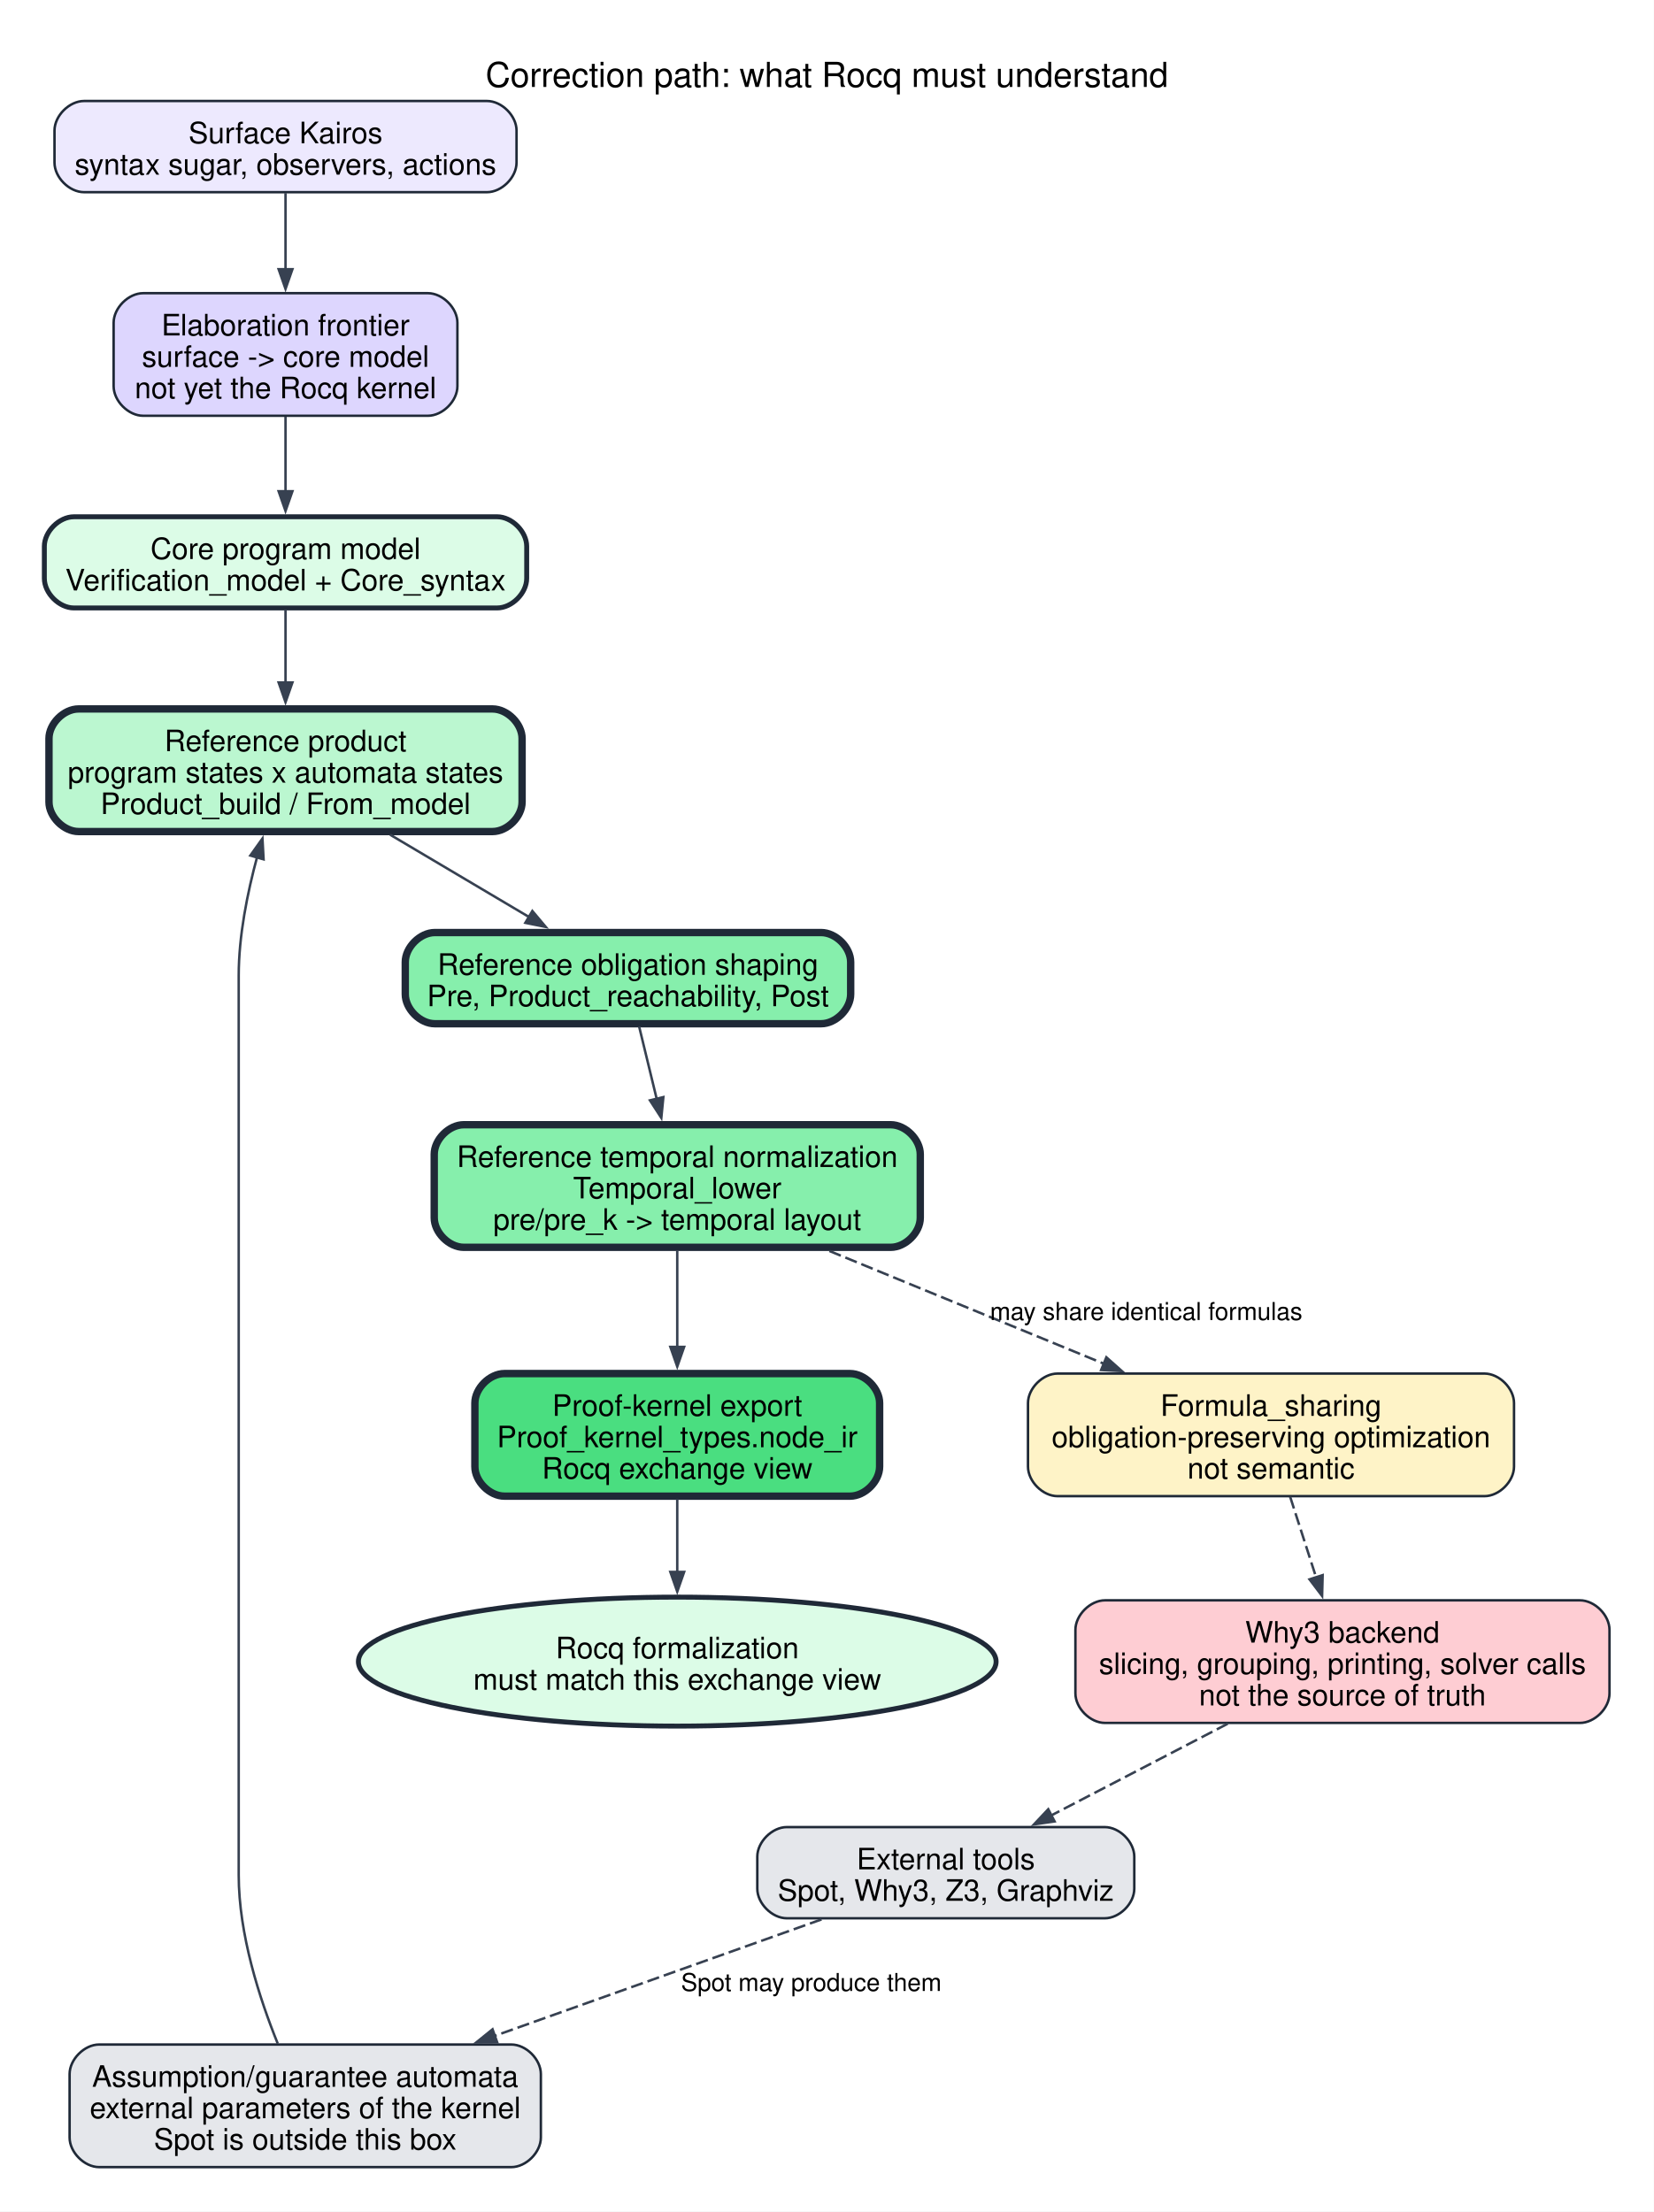
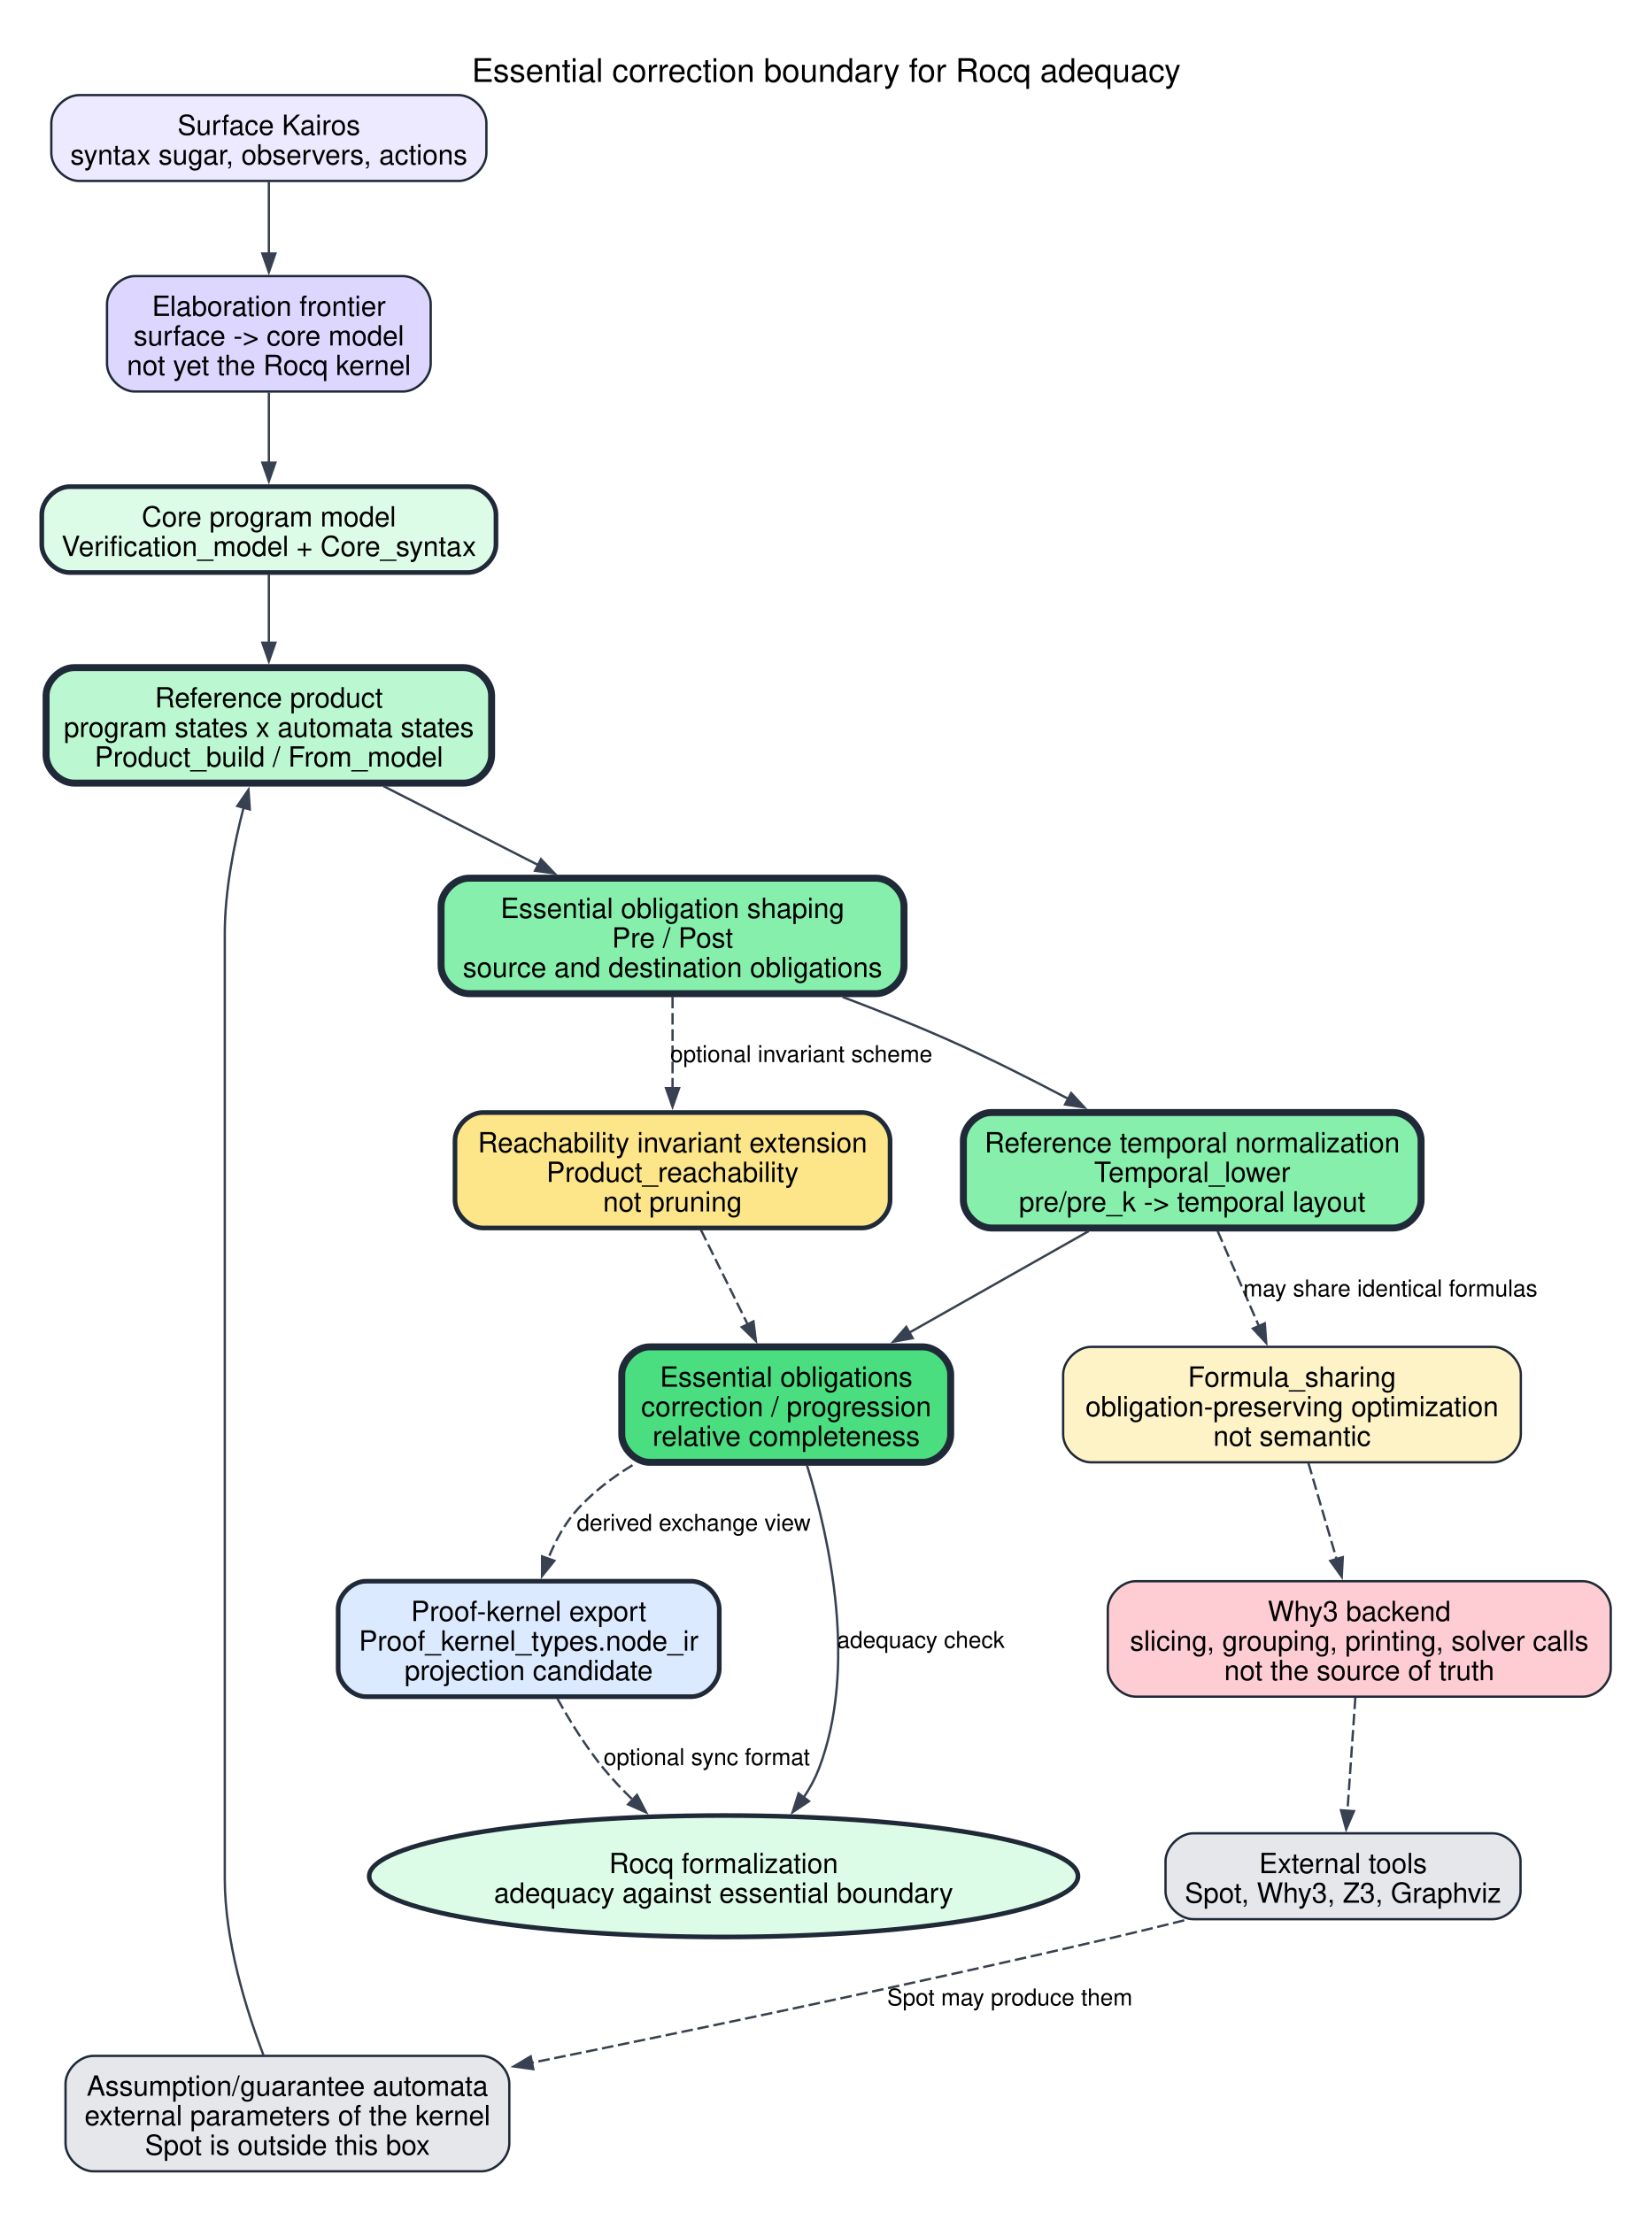
- <svg xmlns="http://www.w3.org/2000/svg" width="671pt" height="898pt" viewBox="0.00 0.00 671.00 898.00">
-   <g id="graph0" class="graph" transform="scale(1 1) rotate(0) translate(18 879.78)">
-     <polygon fill="white" stroke="none" points="-18,18 -18,-879.78 653.28,-879.78 653.28,18 -18,18" />
-     <text xml:space="preserve" text-anchor="middle" x="317.64" y="-844.48" font-family="Helvetica,sans-Serif" font-size="14.00">Correction path: what Rocq must understand</text>
+ <svg xmlns="http://www.w3.org/2000/svg" width="712pt" height="954pt" viewBox="0.00 0.00 712.00 954.00">
+   <g id="graph0" class="graph" transform="scale(1 1) rotate(0) translate(18 936.03)">
+     <polygon fill="white" stroke="none" points="-18,18 -18,-936.03 694.28,-936.03 694.28,18 -18,18" />
+     <text xml:space="preserve" text-anchor="middle" x="338.14" y="-900.73" font-family="Helvetica,sans-Serif" font-size="14.00">Essential correction boundary for Rocq adequacy</text>
    <g id="node1" class="node">
-       <path fill="#ede9fe" stroke="#1f2937" d="M179.66,-838.78C179.66,-838.78 16.12,-838.78 16.12,-838.78 10.13,-838.78 4.12,-832.78 4.12,-826.78 4.12,-826.78 4.12,-813.76 4.12,-813.76 4.12,-807.76 10.12,-801.76 16.12,-801.76 16.12,-801.76 179.66,-801.76 179.66,-801.76 185.66,-801.76 191.66,-807.76 191.66,-813.76 191.66,-813.76 191.66,-826.78 191.66,-826.78 191.66,-832.78 185.66,-838.78 179.66,-838.78" />
-       <text xml:space="preserve" text-anchor="middle" x="97.89" y="-821.62" font-family="Helvetica,sans-Serif" font-size="12.00">Surface Kairos</text>
-       <text xml:space="preserve" text-anchor="middle" x="97.89" y="-808.87" font-family="Helvetica,sans-Serif" font-size="12.00">syntax sugar, observers, actions</text>
+       <path fill="#ede9fe" stroke="#1f2937" d="M179.65,-895.03C179.65,-895.03 16.13,-895.03 16.13,-895.03 10.13,-895.03 4.12,-889.03 4.12,-883.03 4.12,-883.03 4.12,-870.01 4.12,-870.01 4.12,-864.01 10.12,-858.01 16.12,-858.01 16.12,-858.01 179.65,-858.01 179.65,-858.01 185.65,-858.01 191.65,-864.01 191.65,-870.01 191.65,-870.01 191.65,-883.03 191.65,-883.03 191.65,-889.03 185.65,-895.03 179.65,-895.03" />
+       <text xml:space="preserve" text-anchor="middle" x="97.89" y="-877.87" font-family="Helvetica,sans-Serif" font-size="12.00">Surface Kairos</text>
+       <text xml:space="preserve" text-anchor="middle" x="97.89" y="-865.12" font-family="Helvetica,sans-Serif" font-size="12.00">syntax sugar, observers, actions</text>
    </g>
    <g id="node2" class="node">
-       <path fill="#ddd6fe" stroke="#1f2937" d="M155.66,-760.76C155.66,-760.76 40.13,-760.76 40.13,-760.76 34.12,-760.76 28.12,-754.76 28.12,-748.76 28.12,-748.76 28.12,-722.99 28.12,-722.99 28.12,-716.99 34.12,-710.99 40.12,-710.99 40.12,-710.99 155.66,-710.99 155.66,-710.99 161.66,-710.99 167.66,-716.99 167.66,-722.99 167.66,-722.99 167.66,-748.76 167.66,-748.76 167.66,-754.76 161.66,-760.76 155.66,-760.76" />
-       <text xml:space="preserve" text-anchor="middle" x="97.89" y="-743.6" font-family="Helvetica,sans-Serif" font-size="12.00">Elaboration frontier</text>
-       <text xml:space="preserve" text-anchor="middle" x="97.89" y="-730.85" font-family="Helvetica,sans-Serif" font-size="12.00">surface -&gt; core model</text>
-       <text xml:space="preserve" text-anchor="middle" x="97.89" y="-718.1" font-family="Helvetica,sans-Serif" font-size="12.00">not yet the Rocq kernel</text>
+       <path fill="#ddd6fe" stroke="#1f2937" d="M155.65,-817.01C155.65,-817.01 40.12,-817.01 40.12,-817.01 34.12,-817.01 28.12,-811.01 28.12,-805.01 28.12,-805.01 28.12,-779.24 28.12,-779.24 28.12,-773.24 34.12,-767.24 40.12,-767.24 40.12,-767.24 155.65,-767.24 155.65,-767.24 161.65,-767.24 167.65,-773.24 167.65,-779.24 167.65,-779.24 167.65,-805.01 167.65,-805.01 167.65,-811.01 161.65,-817.01 155.65,-817.01" />
+       <text xml:space="preserve" text-anchor="middle" x="97.89" y="-799.85" font-family="Helvetica,sans-Serif" font-size="12.00">Elaboration frontier</text>
+       <text xml:space="preserve" text-anchor="middle" x="97.89" y="-787.1" font-family="Helvetica,sans-Serif" font-size="12.00">surface -&gt; core model</text>
+       <text xml:space="preserve" text-anchor="middle" x="97.89" y="-774.35" font-family="Helvetica,sans-Serif" font-size="12.00">not yet the Rocq kernel</text>
    </g>
    <g id="edge1" class="edge">
-       <path fill="none" stroke="#374151" d="M97.89,-801.4C97.89,-792.34 97.89,-781.03 97.89,-770.43" />
-       <polygon fill="#374151" stroke="#374151" points="100.69,-770.49 97.89,-762.49 95.09,-770.49 100.69,-770.49" />
+       <path fill="none" stroke="#374151" d="M97.89,-857.65C97.89,-848.59 97.89,-837.28 97.89,-826.68" />
+       <polygon fill="#374151" stroke="#374151" points="100.69,-826.74 97.89,-818.74 95.09,-826.74 100.69,-826.74" />
    </g>
    <g id="node3" class="node">
-       <path fill="#dcfce7" stroke="#1f2937" stroke-width="2" d="M183.78,-669.99C183.78,-669.99 12,-669.99 12,-669.99 6,-669.99 0,-663.99 0,-657.99 0,-657.99 0,-644.97 0,-644.97 0,-638.97 6,-632.97 12,-632.97 12,-632.97 183.78,-632.97 183.78,-632.97 189.78,-632.97 195.78,-638.97 195.78,-644.97 195.78,-644.97 195.78,-657.99 195.78,-657.99 195.78,-663.99 189.78,-669.99 183.78,-669.99" />
-       <text xml:space="preserve" text-anchor="middle" x="97.89" y="-652.83" font-family="Helvetica,sans-Serif" font-size="12.00">Core program model</text>
-       <text xml:space="preserve" text-anchor="middle" x="97.89" y="-640.08" font-family="Helvetica,sans-Serif" font-size="12.00">Verification_model + Core_syntax</text>
+       <path fill="#dcfce7" stroke="#1f2937" stroke-width="2" d="M183.78,-726.24C183.78,-726.24 12,-726.24 12,-726.24 6,-726.24 0,-720.24 0,-714.24 0,-714.24 0,-701.22 0,-701.22 0,-695.22 6,-689.22 12,-689.22 12,-689.22 183.78,-689.22 183.78,-689.22 189.78,-689.22 195.78,-695.22 195.78,-701.22 195.78,-701.22 195.78,-714.24 195.78,-714.24 195.78,-720.24 189.78,-726.24 183.78,-726.24" />
+       <text xml:space="preserve" text-anchor="middle" x="97.89" y="-709.08" font-family="Helvetica,sans-Serif" font-size="12.00">Core program model</text>
+       <text xml:space="preserve" text-anchor="middle" x="97.89" y="-696.33" font-family="Helvetica,sans-Serif" font-size="12.00">Verification_model + Core_syntax</text>
    </g>
    <g id="edge2" class="edge">
-       <path fill="none" stroke="#374151" d="M97.89,-710.6C97.89,-701.06 97.89,-690.06 97.89,-680.2" />
-       <polygon fill="#374151" stroke="#374151" points="100.69,-680.35 97.89,-672.35 95.09,-680.35 100.69,-680.35" />
+       <path fill="none" stroke="#374151" d="M97.89,-766.85C97.89,-757.31 97.89,-746.31 97.89,-736.45" />
+       <polygon fill="#374151" stroke="#374151" points="100.69,-736.6 97.89,-728.6 95.09,-736.6 100.69,-736.6" />
    </g>
    <g id="node5" class="node">
-       <path fill="#bbf7d0" stroke="#1f2937" stroke-width="3" d="M181.91,-591.97C181.91,-591.97 13.87,-591.97 13.87,-591.97 7.87,-591.97 1.88,-585.97 1.88,-579.97 1.88,-579.97 1.88,-554.2 1.88,-554.2 1.88,-548.2 7.88,-542.2 13.88,-542.2 13.88,-542.2 181.91,-542.2 181.91,-542.2 187.91,-542.2 193.91,-548.2 193.91,-554.2 193.91,-554.2 193.91,-579.97 193.91,-579.97 193.91,-585.97 187.91,-591.97 181.91,-591.97" />
-       <text xml:space="preserve" text-anchor="middle" x="97.89" y="-574.81" font-family="Helvetica,sans-Serif" font-size="12.00">Reference product</text>
-       <text xml:space="preserve" text-anchor="middle" x="97.89" y="-562.06" font-family="Helvetica,sans-Serif" font-size="12.00">program states x automata states</text>
-       <text xml:space="preserve" text-anchor="middle" x="97.89" y="-549.31" font-family="Helvetica,sans-Serif" font-size="12.00">Product_build / From_model</text>
+       <path fill="#bbf7d0" stroke="#1f2937" stroke-width="3" d="M181.9,-648.22C181.9,-648.22 13.87,-648.22 13.87,-648.22 7.87,-648.22 1.87,-642.22 1.87,-636.22 1.87,-636.22 1.87,-610.45 1.87,-610.45 1.87,-604.45 7.87,-598.45 13.87,-598.45 13.87,-598.45 181.9,-598.45 181.9,-598.45 187.9,-598.45 193.9,-604.45 193.9,-610.45 193.9,-610.45 193.9,-636.22 193.9,-636.22 193.9,-642.22 187.9,-648.22 181.9,-648.22" />
+       <text xml:space="preserve" text-anchor="middle" x="97.89" y="-631.06" font-family="Helvetica,sans-Serif" font-size="12.00">Reference product</text>
+       <text xml:space="preserve" text-anchor="middle" x="97.89" y="-618.31" font-family="Helvetica,sans-Serif" font-size="12.00">program states x automata states</text>
+       <text xml:space="preserve" text-anchor="middle" x="97.89" y="-605.56" font-family="Helvetica,sans-Serif" font-size="12.00">Product_build / From_model</text>
    </g>
    <g id="edge3" class="edge">
-       <path fill="none" stroke="#374151" d="M97.89,-632.2C97.89,-623.5 97.89,-612.81 97.89,-602.67" />
-       <polygon fill="#374151" stroke="#374151" points="100.69,-602.71 97.89,-594.71 95.09,-602.71 100.69,-602.71" />
+       <path fill="none" stroke="#374151" d="M97.89,-688.45C97.89,-679.75 97.89,-669.06 97.89,-658.92" />
+       <polygon fill="#374151" stroke="#374151" points="100.69,-658.96 97.89,-650.96 95.09,-658.96 100.69,-658.96" />
    </g>
    <g id="node4" class="node">
      <path fill="#e5e7eb" stroke="#1f2937" d="M189.53,-49.77C189.53,-49.77 22.25,-49.77 22.25,-49.77 16.25,-49.77 10.25,-43.77 10.25,-37.77 10.25,-37.77 10.25,-12 10.25,-12 10.25,-6 16.25,0 22.25,0 22.25,0 189.53,0 189.53,0 195.53,0 201.53,-6 201.53,-12 201.53,-12 201.53,-37.77 201.53,-37.77 201.53,-43.77 195.53,-49.77 189.53,-49.77" />
      <text xml:space="preserve" text-anchor="middle" x="105.89" y="-32.61" font-family="Helvetica,sans-Serif" font-size="12.00">Assumption/guarantee automata</text>
      <text xml:space="preserve" text-anchor="middle" x="105.89" y="-19.86" font-family="Helvetica,sans-Serif" font-size="12.00">external parameters of the kernel</text>
      <text xml:space="preserve" text-anchor="middle" x="105.89" y="-7.11" font-family="Helvetica,sans-Serif" font-size="12.00">Spot is outside this box</text>
    </g>
    <g id="edge4" class="edge">
-       <path fill="none" stroke="#374151" d="M94.75,-50.1C87.31,-68.47 78.89,-94.57 78.89,-118.53 78.89,-483.69 78.89,-483.69 78.89,-483.69 78.89,-499.86 82.41,-517.37 86.41,-532.07" />
-       <polygon fill="#374151" stroke="#374151" points="83.61,-532.46 88.53,-539.37 88.99,-530.91 83.61,-532.46" />
+       <path fill="none" stroke="#374151" d="M95.53,-50.13C87.91,-70.15 78.89,-99.51 78.89,-126.2 78.89,-533.57 78.89,-533.57 78.89,-533.57 78.89,-551.75 82.75,-571.57 86.99,-587.86" />
+       <polygon fill="#374151" stroke="#374151" points="84.28,-588.58 89.1,-595.55 89.68,-587.09 84.28,-588.58" />
    </g>
    <g id="node6" class="node">
-       <path fill="#86efac" stroke="#1f2937" stroke-width="3" d="M315.28,-501.2C315.28,-501.2 158.5,-501.2 158.5,-501.2 152.5,-501.2 146.5,-495.2 146.5,-489.2 146.5,-489.2 146.5,-476.18 146.5,-476.18 146.5,-470.18 152.5,-464.18 158.5,-464.18 158.5,-464.18 315.28,-464.18 315.28,-464.18 321.28,-464.18 327.28,-470.18 327.28,-476.18 327.28,-476.18 327.28,-489.2 327.28,-489.2 327.28,-495.2 321.28,-501.2 315.28,-501.2" />
-       <text xml:space="preserve" text-anchor="middle" x="236.89" y="-484.04" font-family="Helvetica,sans-Serif" font-size="12.00">Reference obligation shaping</text>
-       <text xml:space="preserve" text-anchor="middle" x="236.89" y="-471.29" font-family="Helvetica,sans-Serif" font-size="12.00">Pre, Product_reachability, Post</text>
+       <path fill="#86efac" stroke="#1f2937" stroke-width="3" d="M359.65,-557.45C359.65,-557.45 184.12,-557.45 184.12,-557.45 178.12,-557.45 172.12,-551.45 172.12,-545.45 172.12,-545.45 172.12,-519.68 172.12,-519.68 172.12,-513.68 178.12,-507.68 184.12,-507.68 184.12,-507.68 359.65,-507.68 359.65,-507.68 365.65,-507.68 371.65,-513.68 371.65,-519.68 371.65,-519.68 371.65,-545.45 371.65,-545.45 371.65,-551.45 365.65,-557.45 359.65,-557.45" />
+       <text xml:space="preserve" text-anchor="middle" x="271.89" y="-540.29" font-family="Helvetica,sans-Serif" font-size="12.00">Essential obligation shaping</text>
+       <text xml:space="preserve" text-anchor="middle" x="271.89" y="-527.54" font-family="Helvetica,sans-Serif" font-size="12.00">Pre / Post</text>
+       <text xml:space="preserve" text-anchor="middle" x="271.89" y="-514.79" font-family="Helvetica,sans-Serif" font-size="12.00">source and destination obligations</text>
    </g>
    <g id="edge5" class="edge">
-       <path fill="none" stroke="#374151" d="M140.35,-540.92C158.35,-530.25 179.22,-517.88 196.94,-507.38" />
-       <polygon fill="#374151" stroke="#374151" points="198.08,-509.95 203.53,-503.47 195.23,-505.14 198.08,-509.95" />
+       <path fill="none" stroke="#374151" d="M147.29,-597.14C168.04,-586.55 192.33,-574.16 213.93,-563.14" />
+       <polygon fill="#374151" stroke="#374151" points="215.17,-565.65 221.02,-559.52 212.62,-560.66 215.17,-565.65" />
    </g>
    <g id="node7" class="node">
-       <path fill="#86efac" stroke="#1f2937" stroke-width="3" d="M343.53,-423.18C343.53,-423.18 170.25,-423.18 170.25,-423.18 164.25,-423.18 158.25,-417.18 158.25,-411.18 158.25,-411.18 158.25,-385.41 158.25,-385.41 158.25,-379.41 164.25,-373.41 170.25,-373.41 170.25,-373.41 343.53,-373.41 343.53,-373.41 349.53,-373.41 355.53,-379.41 355.53,-385.41 355.53,-385.41 355.53,-411.18 355.53,-411.18 355.53,-417.18 349.53,-423.18 343.53,-423.18" />
-       <text xml:space="preserve" text-anchor="middle" x="256.89" y="-406.02" font-family="Helvetica,sans-Serif" font-size="12.00">Reference temporal normalization</text>
-       <text xml:space="preserve" text-anchor="middle" x="256.89" y="-393.27" font-family="Helvetica,sans-Serif" font-size="12.00">Temporal_lower</text>
-       <text xml:space="preserve" text-anchor="middle" x="256.89" y="-380.52" font-family="Helvetica,sans-Serif" font-size="12.00">pre/pre_k -&gt; temporal layout</text>
+       <path fill="#fde68a" stroke="#1f2937" stroke-width="2" d="M353.65,-456.43C353.65,-456.43 190.12,-456.43 190.12,-456.43 184.12,-456.43 178.12,-450.43 178.12,-444.43 178.12,-444.43 178.12,-418.66 178.12,-418.66 178.12,-412.66 184.12,-406.66 190.12,-406.66 190.12,-406.66 353.65,-406.66 353.65,-406.66 359.65,-406.66 365.65,-412.66 365.65,-418.66 365.65,-418.66 365.65,-444.43 365.65,-444.43 365.65,-450.43 359.65,-456.43 353.65,-456.43" />
+       <text xml:space="preserve" text-anchor="middle" x="271.89" y="-439.27" font-family="Helvetica,sans-Serif" font-size="12.00">Reachability invariant extension</text>
+       <text xml:space="preserve" text-anchor="middle" x="271.89" y="-426.52" font-family="Helvetica,sans-Serif" font-size="12.00">Product_reachability</text>
+       <text xml:space="preserve" text-anchor="middle" x="271.89" y="-413.77" font-family="Helvetica,sans-Serif" font-size="12.00">not pruning</text>
+     </g>
+     <g id="edge9" class="edge">
+       <path fill="none" stroke="#374151" stroke-dasharray="5,2" d="M271.89,-506.33C271.89,-494.25 271.89,-479.6 271.89,-466.56" />
+       <polygon fill="#374151" stroke="#374151" points="274.69,-466.92 271.89,-458.92 269.09,-466.92 274.69,-466.92" />
+       <text xml:space="preserve" text-anchor="middle" x="327.39" y="-478.18" font-family="Helvetica,sans-Serif" font-size="10.00">optional invariant scheme</text>
+     </g>
+     <g id="node8" class="node">
+       <path fill="#86efac" stroke="#1f2937" stroke-width="3" d="M582.53,-456.43C582.53,-456.43 409.25,-456.43 409.25,-456.43 403.25,-456.43 397.25,-450.43 397.25,-444.43 397.25,-444.43 397.25,-418.66 397.25,-418.66 397.25,-412.66 403.25,-406.66 409.25,-406.66 409.25,-406.66 582.53,-406.66 582.53,-406.66 588.53,-406.66 594.53,-412.66 594.53,-418.66 594.53,-418.66 594.53,-444.43 594.53,-444.43 594.53,-450.43 588.53,-456.43 582.53,-456.43" />
+       <text xml:space="preserve" text-anchor="middle" x="495.89" y="-439.27" font-family="Helvetica,sans-Serif" font-size="12.00">Reference temporal normalization</text>
+       <text xml:space="preserve" text-anchor="middle" x="495.89" y="-426.52" font-family="Helvetica,sans-Serif" font-size="12.00">Temporal_lower</text>
+       <text xml:space="preserve" text-anchor="middle" x="495.89" y="-413.77" font-family="Helvetica,sans-Serif" font-size="12.00">pre/pre_k -&gt; temporal layout</text>
    </g>
    <g id="edge6" class="edge">
-       <path fill="none" stroke="#374151" d="M241.43,-463C243.55,-454.27 246.14,-443.61 248.58,-433.52" />
-       <polygon fill="#374151" stroke="#374151" points="251.25,-434.39 250.42,-425.95 245.81,-433.07 251.25,-434.39" />
+       <path fill="none" stroke="#374151" d="M345.18,-506.25C360.43,-500.5 376.3,-494.17 390.89,-487.68 407.95,-480.1 426.1,-470.97 442.43,-462.34" />
+       <polygon fill="#374151" stroke="#374151" points="443.71,-464.83 449.45,-458.59 441.07,-459.89 443.71,-464.83" />
    </g>
-     <g id="node8" class="node">
-       <path fill="#4ade80" stroke="#1f2937" stroke-width="3" d="M327.03,-322.16C327.03,-322.16 186.75,-322.16 186.75,-322.16 180.75,-322.16 174.75,-316.16 174.75,-310.16 174.75,-310.16 174.75,-284.39 174.75,-284.39 174.75,-278.39 180.75,-272.39 186.75,-272.39 186.75,-272.39 327.03,-272.39 327.03,-272.39 333.03,-272.39 339.03,-278.39 339.03,-284.39 339.03,-284.39 339.03,-310.16 339.03,-310.16 339.03,-316.16 333.03,-322.16 327.03,-322.16" />
-       <text xml:space="preserve" text-anchor="middle" x="256.89" y="-305" font-family="Helvetica,sans-Serif" font-size="12.00">Proof-kernel export</text>
-       <text xml:space="preserve" text-anchor="middle" x="256.89" y="-292.25" font-family="Helvetica,sans-Serif" font-size="12.00">Proof_kernel_types.node_ir</text>
-       <text xml:space="preserve" text-anchor="middle" x="256.89" y="-279.5" font-family="Helvetica,sans-Serif" font-size="12.00">Rocq exchange view</text>
+     <g id="node9" class="node">
+       <path fill="#4ade80" stroke="#1f2937" stroke-width="3" d="M379.78,-355.41C379.78,-355.41 262,-355.41 262,-355.41 256,-355.41 250,-349.41 250,-343.41 250,-343.41 250,-317.64 250,-317.64 250,-311.64 256,-305.64 262,-305.64 262,-305.64 379.78,-305.64 379.78,-305.64 385.78,-305.64 391.78,-311.64 391.78,-317.64 391.78,-317.64 391.78,-343.41 391.78,-343.41 391.78,-349.41 385.78,-355.41 379.78,-355.41" />
+       <text xml:space="preserve" text-anchor="middle" x="320.89" y="-338.25" font-family="Helvetica,sans-Serif" font-size="12.00">Essential obligations</text>
+       <text xml:space="preserve" text-anchor="middle" x="320.89" y="-325.5" font-family="Helvetica,sans-Serif" font-size="12.00">correction / progression</text>
+       <text xml:space="preserve" text-anchor="middle" x="320.89" y="-312.75" font-family="Helvetica,sans-Serif" font-size="12.00">relative completeness</text>
+     </g>
+     <g id="edge10" class="edge">
+       <path fill="none" stroke="#374151" stroke-dasharray="5,2" d="M284.13,-405.82C290.22,-393.51 297.68,-378.44 304.28,-365.1" />
+       <polygon fill="#374151" stroke="#374151" points="306.76,-366.4 307.8,-357.99 301.74,-363.92 306.76,-366.4" />
    </g>
    <g id="edge7" class="edge">
-       <path fill="none" stroke="#374151" d="M256.89,-372.06C256.89,-360.18 256.89,-345.84 256.89,-332.97" />
-       <polygon fill="#374151" stroke="#374151" points="259.69,-332.99 256.89,-324.99 254.09,-332.99 259.69,-332.99" />
+       <path fill="none" stroke="#374151" d="M451.28,-405.31C427.71,-391.97 398.64,-375.52 373.92,-361.54" />
+       <polygon fill="#374151" stroke="#374151" points="375.38,-359.15 367.04,-357.64 372.63,-364.02 375.38,-359.15" />
+     </g>
+     <g id="node12" class="node">
+       <path fill="#fef3c7" stroke="#1f2937" d="M625.53,-355.41C625.53,-355.41 452.25,-355.41 452.25,-355.41 446.25,-355.41 440.25,-349.41 440.25,-343.41 440.25,-343.41 440.25,-317.64 440.25,-317.64 440.25,-311.64 446.25,-305.64 452.25,-305.64 452.25,-305.64 625.53,-305.64 625.53,-305.64 631.53,-305.64 637.53,-311.64 637.53,-317.64 637.53,-317.64 637.53,-343.41 637.53,-343.41 637.53,-349.41 631.53,-355.41 625.53,-355.41" />
+       <text xml:space="preserve" text-anchor="middle" x="538.89" y="-338.25" font-family="Helvetica,sans-Serif" font-size="12.00">Formula_sharing</text>
+       <text xml:space="preserve" text-anchor="middle" x="538.89" y="-325.5" font-family="Helvetica,sans-Serif" font-size="12.00">obligation-preserving optimization</text>
+       <text xml:space="preserve" text-anchor="middle" x="538.89" y="-312.75" font-family="Helvetica,sans-Serif" font-size="12.00">not semantic</text>
+     </g>
+     <g id="edge13" class="edge">
+       <path fill="none" stroke="#374151" stroke-dasharray="5,2" d="M506.85,-405.31C512.28,-392.8 518.9,-377.56 524.71,-364.18" />
+       <polygon fill="#374151" stroke="#374151" points="527.17,-365.54 527.79,-357.09 522.04,-363.31 527.17,-365.54" />
+       <text xml:space="preserve" text-anchor="middle" x="581.3" y="-377.16" font-family="Helvetica,sans-Serif" font-size="10.00">may share identical formulas</text>
    </g>
    <g id="node10" class="node">
-       <path fill="#fef3c7" stroke="#1f2937" d="M584.53,-322.16C584.53,-322.16 411.25,-322.16 411.25,-322.16 405.25,-322.16 399.25,-316.16 399.25,-310.16 399.25,-310.16 399.25,-284.39 399.25,-284.39 399.25,-278.39 405.25,-272.39 411.25,-272.39 411.25,-272.39 584.53,-272.39 584.53,-272.39 590.53,-272.39 596.53,-278.39 596.53,-284.39 596.53,-284.39 596.53,-310.16 596.53,-310.16 596.53,-316.16 590.53,-322.16 584.53,-322.16" />
-       <text xml:space="preserve" text-anchor="middle" x="497.89" y="-305" font-family="Helvetica,sans-Serif" font-size="12.00">Formula_sharing</text>
-       <text xml:space="preserve" text-anchor="middle" x="497.89" y="-292.25" font-family="Helvetica,sans-Serif" font-size="12.00">obligation-preserving optimization</text>
-       <text xml:space="preserve" text-anchor="middle" x="497.89" y="-279.5" font-family="Helvetica,sans-Serif" font-size="12.00">not semantic</text>
+       <path fill="#dbeafe" stroke="#1f2937" stroke-width="2" d="M280.03,-254.39C280.03,-254.39 139.75,-254.39 139.75,-254.39 133.75,-254.39 127.75,-248.39 127.75,-242.39 127.75,-242.39 127.75,-216.62 127.75,-216.62 127.75,-210.62 133.75,-204.62 139.75,-204.62 139.75,-204.62 280.03,-204.62 280.03,-204.62 286.03,-204.62 292.03,-210.62 292.03,-216.62 292.03,-216.62 292.03,-242.39 292.03,-242.39 292.03,-248.39 286.03,-254.39 280.03,-254.39" />
+       <text xml:space="preserve" text-anchor="middle" x="209.89" y="-237.23" font-family="Helvetica,sans-Serif" font-size="12.00">Proof-kernel export</text>
+       <text xml:space="preserve" text-anchor="middle" x="209.89" y="-224.48" font-family="Helvetica,sans-Serif" font-size="12.00">Proof_kernel_types.node_ir</text>
+       <text xml:space="preserve" text-anchor="middle" x="209.89" y="-211.73" font-family="Helvetica,sans-Serif" font-size="12.00">projection candidate</text>
    </g>
-     <g id="edge9" class="edge">
-       <path fill="none" stroke="#374151" stroke-dasharray="5,2" d="M318.64,-371.93C352.71,-357.93 395.08,-340.52 430.07,-326.15" />
-       <polygon fill="#374151" stroke="#374151" points="431.06,-328.77 437.39,-323.14 428.93,-323.59 431.06,-328.77" />
-       <text xml:space="preserve" text-anchor="middle" x="447.24" y="-343.91" font-family="Helvetica,sans-Serif" font-size="10.00">may share identical formulas</text>
+     <g id="edge11" class="edge">
+       <path fill="none" stroke="#374151" stroke-dasharray="5,2" d="M254.62,-304.41C245.98,-299.15 237.82,-292.93 231.14,-285.64 225.56,-279.56 221.39,-271.85 218.29,-264.13" />
+       <polygon fill="#374151" stroke="#374151" points="220.94,-263.22 215.63,-256.61 215.66,-265.08 220.94,-263.22" />
+       <text xml:space="preserve" text-anchor="middle" x="281.01" y="-276.14" font-family="Helvetica,sans-Serif" font-size="10.00">derived exchange view</text>
    </g>
-     <g id="node9" class="node">
-       <ellipse fill="#dcfce7" stroke="#1f2937" stroke-width="2" cx="256.89" cy="-205.22" rx="129.42" ry="26.18" />
-       <text xml:space="preserve" text-anchor="middle" x="256.89" y="-206.57" font-family="Helvetica,sans-Serif" font-size="12.00">Rocq formalization</text>
-       <text xml:space="preserve" text-anchor="middle" x="256.89" y="-193.82" font-family="Helvetica,sans-Serif" font-size="12.00">must match this exchange view</text>
+     <g id="node11" class="node">
+       <ellipse fill="#dcfce7" stroke="#1f2937" stroke-width="2" cx="293.89" cy="-127.2" rx="152.76" ry="26.18" />
+       <text xml:space="preserve" text-anchor="middle" x="293.89" y="-128.55" font-family="Helvetica,sans-Serif" font-size="12.00">Rocq formalization</text>
+       <text xml:space="preserve" text-anchor="middle" x="293.89" y="-115.8" font-family="Helvetica,sans-Serif" font-size="12.00">adequacy against essential boundary</text>
    </g>
    <g id="edge8" class="edge">
-       <path fill="none" stroke="#374151" d="M256.89,-271.19C256.89,-261.96 256.89,-251.33 256.89,-241.38" />
-       <polygon fill="#374151" stroke="#374151" points="259.69,-241.62 256.89,-233.62 254.09,-241.62 259.69,-241.62" />
-     </g>
-     <g id="node11" class="node">
-       <path fill="#fecdd3" stroke="#1f2937" d="M623.28,-230.1C623.28,-230.1 430.5,-230.1 430.5,-230.1 424.5,-230.1 418.5,-224.1 418.5,-218.1 418.5,-218.1 418.5,-192.33 418.5,-192.33 418.5,-186.33 424.5,-180.33 430.5,-180.33 430.5,-180.33 623.28,-180.33 623.28,-180.33 629.28,-180.33 635.28,-186.33 635.28,-192.33 635.28,-192.33 635.28,-218.1 635.28,-218.1 635.28,-224.1 629.28,-230.1 623.28,-230.1" />
-       <text xml:space="preserve" text-anchor="middle" x="526.89" y="-212.94" font-family="Helvetica,sans-Serif" font-size="12.00">Why3 backend</text>
-       <text xml:space="preserve" text-anchor="middle" x="526.89" y="-200.19" font-family="Helvetica,sans-Serif" font-size="12.00">slicing, grouping, printing, solver calls</text>
-       <text xml:space="preserve" text-anchor="middle" x="526.89" y="-187.44" font-family="Helvetica,sans-Serif" font-size="12.00">not the source of truth</text>
-     </g>
-     <g id="edge10" class="edge">
-       <path fill="none" stroke="#374151" stroke-dasharray="5,2" d="M505.66,-272.14C508.91,-262.05 512.74,-250.15 516.25,-239.27" />
-       <polygon fill="#374151" stroke="#374151" points="518.85,-240.33 518.63,-231.86 513.52,-238.62 518.85,-240.33" />
-     </g>
-     <g id="node12" class="node">
-       <path fill="#e5e7eb" stroke="#1f2937" d="M430.4,-138.04C430.4,-138.04 301.38,-138.04 301.38,-138.04 295.38,-138.04 289.38,-132.04 289.38,-126.04 289.38,-126.04 289.38,-113.02 289.38,-113.02 289.38,-107.02 295.38,-101.02 301.38,-101.02 301.38,-101.02 430.4,-101.02 430.4,-101.02 436.4,-101.02 442.4,-107.02 442.4,-113.02 442.4,-113.02 442.4,-126.04 442.4,-126.04 442.4,-132.04 436.4,-138.04 430.4,-138.04" />
-       <text xml:space="preserve" text-anchor="middle" x="365.89" y="-120.88" font-family="Helvetica,sans-Serif" font-size="12.00">External tools</text>
-       <text xml:space="preserve" text-anchor="middle" x="365.89" y="-108.13" font-family="Helvetica,sans-Serif" font-size="12.00">Spot, Why3, Z3, Graphviz</text>
-     </g>
-     <g id="edge11" class="edge">
-       <path fill="none" stroke="#374151" stroke-dasharray="5,2" d="M480.32,-180.01C457.68,-168.24 430.64,-154.19 408.54,-142.7" />
-       <polygon fill="#374151" stroke="#374151" points="410.06,-140.34 401.67,-139.13 407.48,-145.3 410.06,-140.34" />
+       <path fill="none" stroke="#374151" d="M329.87,-304.23C339.64,-272.53 351.75,-217.05 334.89,-173.37 333.26,-169.15 331.03,-165.08 328.45,-161.22" />
+       <polygon fill="#374151" stroke="#374151" points="330.69,-159.55 323.64,-154.85 326.22,-162.92 330.69,-159.55" />
+       <text xml:space="preserve" text-anchor="middle" x="378.92" y="-225.63" font-family="Helvetica,sans-Serif" font-size="10.00">adequacy check</text>
    </g>
    <g id="edge12" class="edge">
-       <path fill="none" stroke="#374151" stroke-dasharray="5,2" d="M315.45,-100.56C277.73,-87.12 225.5,-68.51 182.62,-53.22" />
-       <polygon fill="#374151" stroke="#374151" points="183.8,-50.67 175.32,-50.62 181.92,-55.95 183.8,-50.67" />
-       <text xml:space="preserve" text-anchor="middle" x="311.3" y="-71.52" font-family="Helvetica,sans-Serif" font-size="10.00">Spot may produce them</text>
+       <path fill="none" stroke="#374151" stroke-dasharray="5,2" d="M222.24,-203.8C227.76,-193.87 234.74,-182.62 242.39,-173.37 246.12,-168.87 250.33,-164.42 254.68,-160.18" />
+       <polygon fill="#374151" stroke="#374151" points="256.56,-162.26 260.49,-154.74 252.73,-158.17 256.56,-162.26" />
+       <text xml:space="preserve" text-anchor="middle" x="286.64" y="-175.12" font-family="Helvetica,sans-Serif" font-size="10.00">optional sync format</text>
+     </g>
+     <g id="node13" class="node">
+       <path fill="#fecdd3" stroke="#1f2937" d="M664.28,-254.39C664.28,-254.39 471.5,-254.39 471.5,-254.39 465.5,-254.39 459.5,-248.39 459.5,-242.39 459.5,-242.39 459.5,-216.62 459.5,-216.62 459.5,-210.62 465.5,-204.62 471.5,-204.62 471.5,-204.62 664.28,-204.62 664.28,-204.62 670.28,-204.62 676.28,-210.62 676.28,-216.62 676.28,-216.62 676.28,-242.39 676.28,-242.39 676.28,-248.39 670.28,-254.39 664.28,-254.39" />
+       <text xml:space="preserve" text-anchor="middle" x="567.89" y="-237.23" font-family="Helvetica,sans-Serif" font-size="12.00">Why3 backend</text>
+       <text xml:space="preserve" text-anchor="middle" x="567.89" y="-224.48" font-family="Helvetica,sans-Serif" font-size="12.00">slicing, grouping, printing, solver calls</text>
+       <text xml:space="preserve" text-anchor="middle" x="567.89" y="-211.73" font-family="Helvetica,sans-Serif" font-size="12.00">not the source of truth</text>
+     </g>
+     <g id="edge14" class="edge">
+       <path fill="none" stroke="#374151" stroke-dasharray="5,2" d="M545.98,-305.31C549.64,-292.84 554.14,-277.45 558.12,-263.87" />
+       <polygon fill="#374151" stroke="#374151" points="560.78,-264.74 560.34,-256.28 555.41,-263.17 560.78,-264.74" />
+     </g>
+     <g id="node14" class="node">
+       <path fill="#e5e7eb" stroke="#1f2937" d="M625.4,-145.71C625.4,-145.71 496.38,-145.71 496.38,-145.71 490.38,-145.71 484.38,-139.71 484.38,-133.71 484.38,-133.71 484.38,-120.69 484.38,-120.69 484.38,-114.69 490.38,-108.69 496.38,-108.69 496.38,-108.69 625.4,-108.69 625.4,-108.69 631.4,-108.69 637.4,-114.69 637.4,-120.69 637.4,-120.69 637.4,-133.71 637.4,-133.71 637.4,-139.71 631.4,-145.71 625.4,-145.71" />
+       <text xml:space="preserve" text-anchor="middle" x="560.89" y="-128.55" font-family="Helvetica,sans-Serif" font-size="12.00">External tools</text>
+       <text xml:space="preserve" text-anchor="middle" x="560.89" y="-115.8" font-family="Helvetica,sans-Serif" font-size="12.00">Spot, Why3, Z3, Graphviz</text>
+     </g>
+     <g id="edge15" class="edge">
+       <path fill="none" stroke="#374151" stroke-dasharray="5,2" d="M566.2,-204.23C565.17,-189.48 563.85,-170.63 562.79,-155.38" />
+       <polygon fill="#374151" stroke="#374151" points="565.59,-155.26 562.24,-147.48 560,-155.65 565.59,-155.26" />
+     </g>
+     <g id="edge16" class="edge">
+       <path fill="none" stroke="#374151" stroke-dasharray="5,2" d="M492.45,-108.2C482.55,-105.72 472.47,-103.26 462.89,-101.02 378.46,-81.3 282.24,-61.18 210.98,-46.74" />
+       <polygon fill="#374151" stroke="#374151" points="211.86,-44.06 203.46,-45.21 210.75,-49.55 211.86,-44.06" />
+       <text xml:space="preserve" text-anchor="middle" x="417.26" y="-71.52" font-family="Helvetica,sans-Serif" font-size="10.00">Spot may produce them</text>
    </g>
  </g>
</svg>
